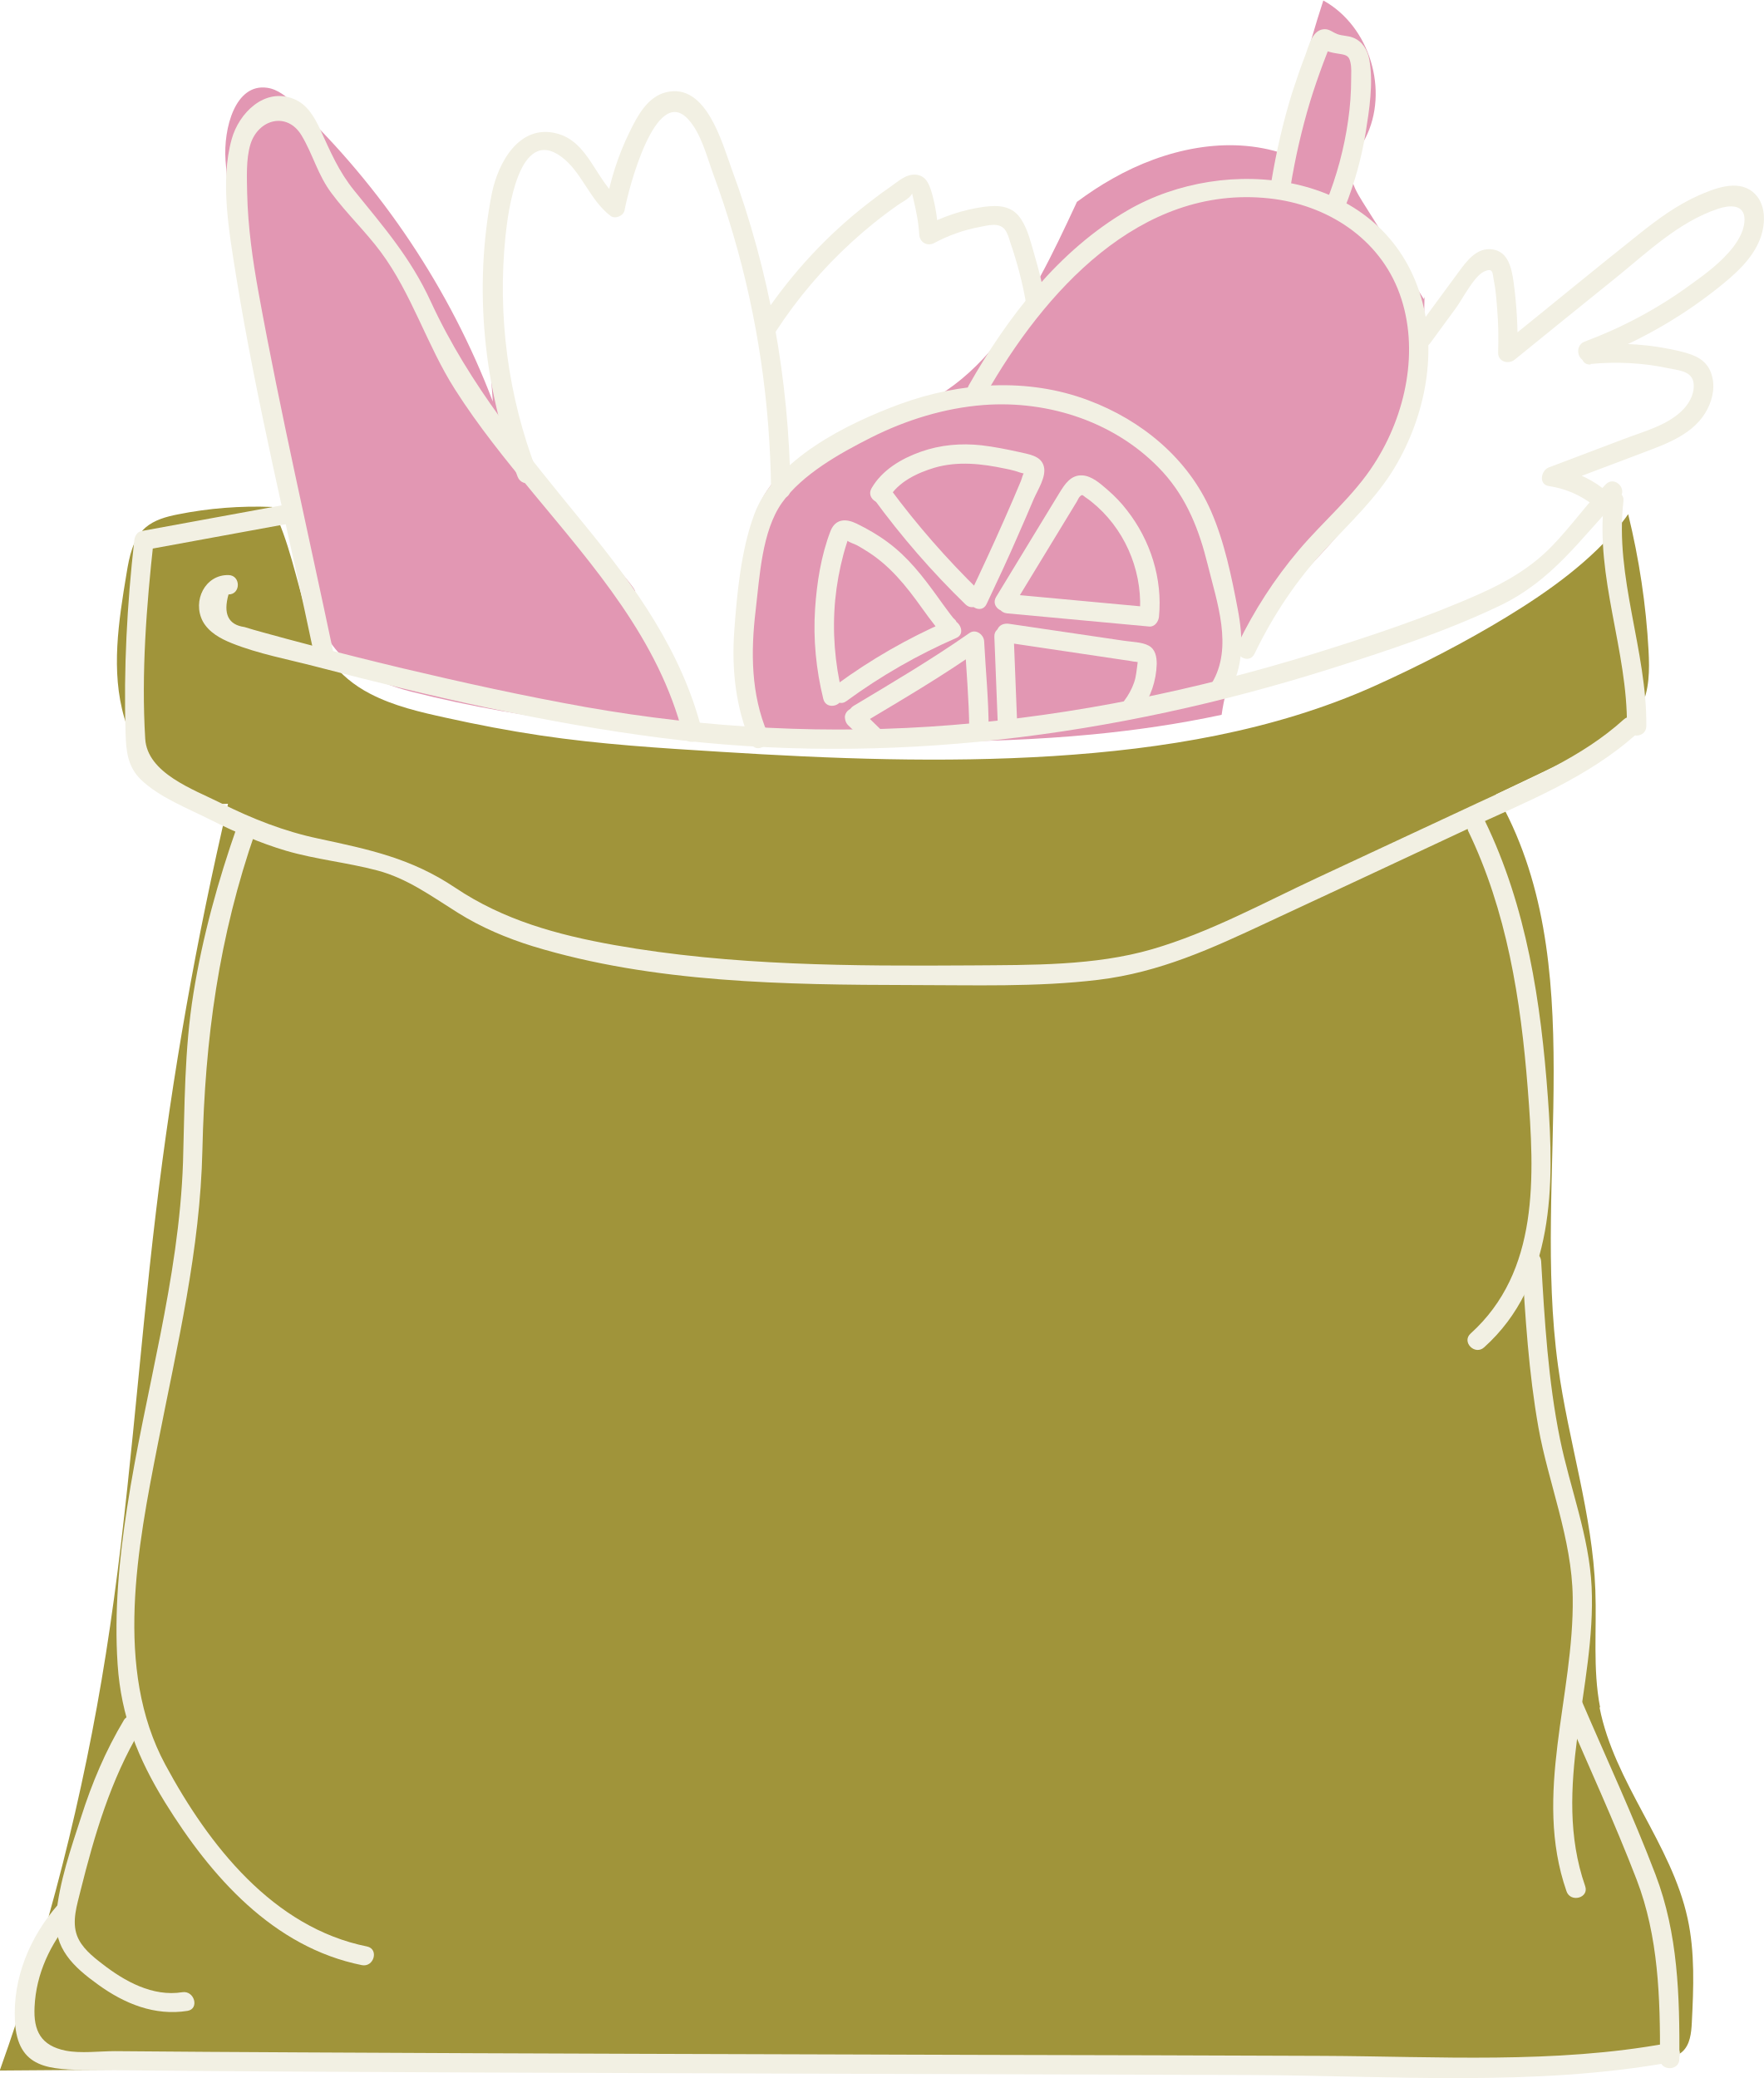
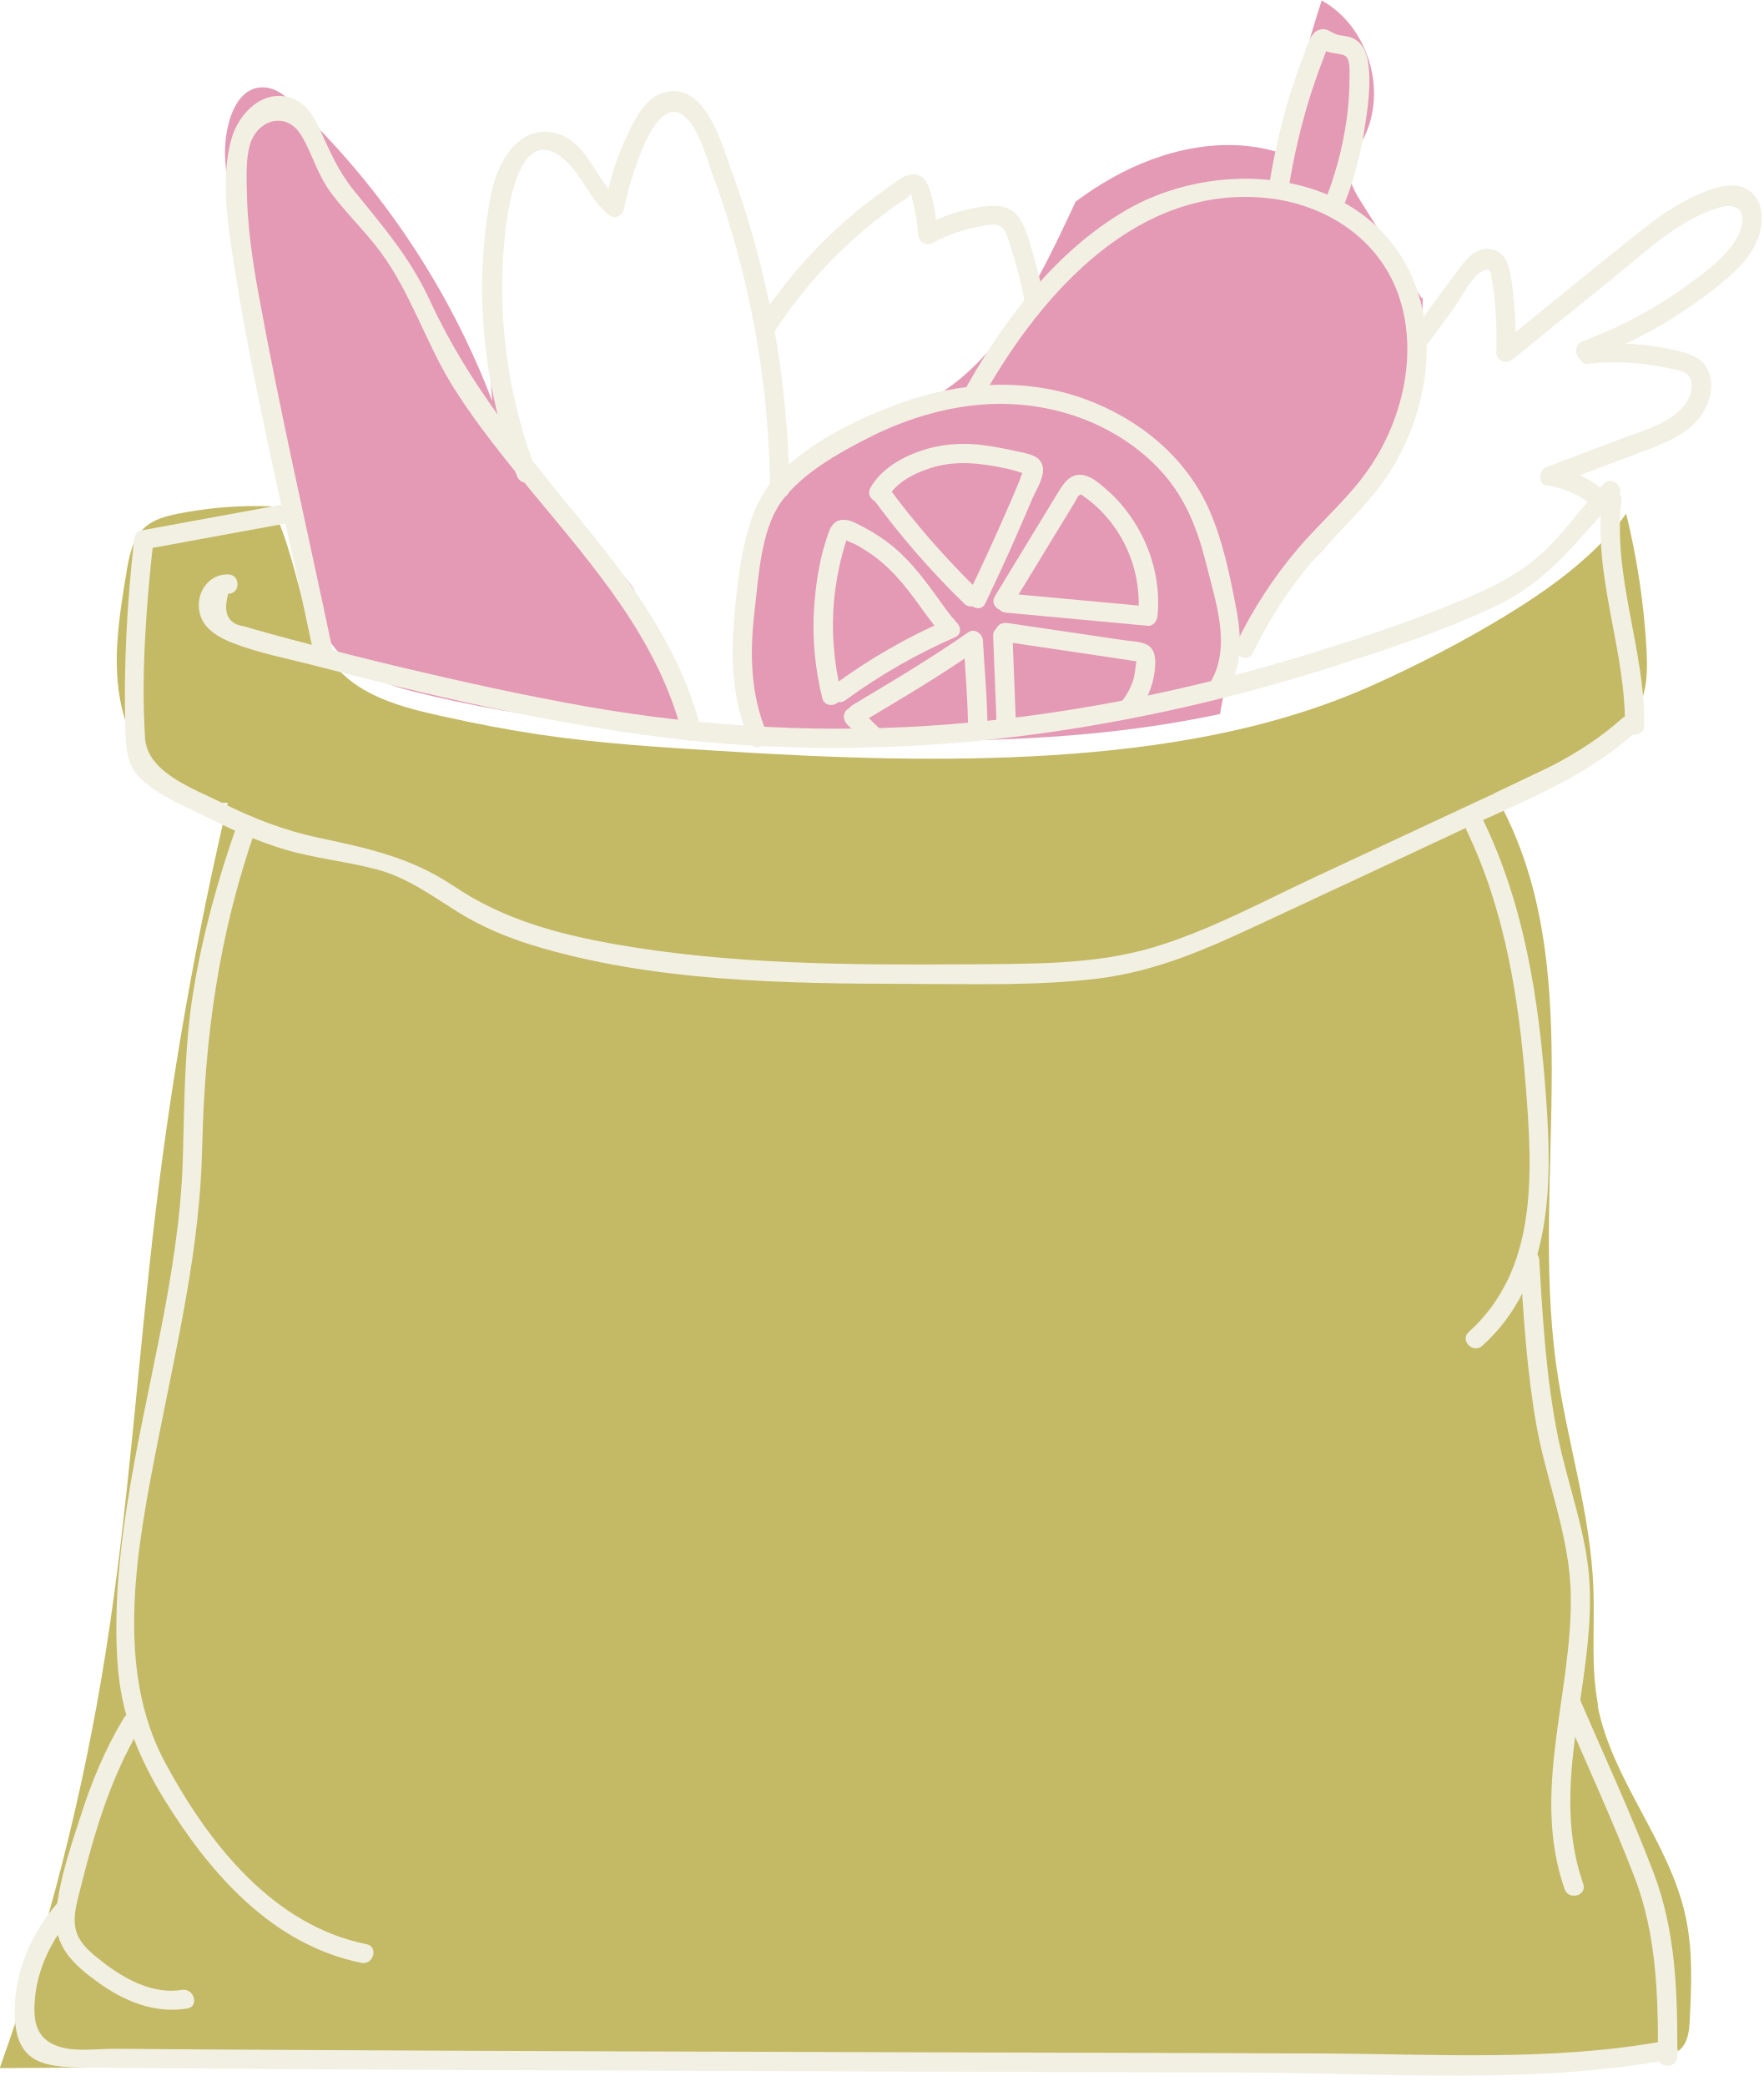
- <svg xmlns="http://www.w3.org/2000/svg" id="Capa_2" data-name="Capa 2" viewBox="0 0 70.93 83.58">
-   <defs>
-     <style>
-       .cls-1 {
-         fill: #f2f0e3;
-       }
- 
-       .cls-1, .cls-2, .cls-3 {
-         stroke-width: 0px;
-       }
- 
-       .cls-2 {
-         fill: #e297b3;
-       }
- 
-       .cls-3 {
-         fill: #a0943a;
-       }
-     </style>
-   </defs>
-   <g id="Dark_Version" data-name="Dark Version">
-     <g>
-       <path class="cls-3" d="M64.35,68.67c-.3-1.55-.13-3.14-.19-4.71-.11-3.05-1.09-6-1.5-9.02-1.06-7.72,1.42-16.25-2.49-22.99,1.13-.54,2.27-1.08,3.4-1.62.94-.45,1.95-.96,2.42-1.88.35-.69.35-1.5.31-2.28-.1-1.85-.38-3.69-.82-5.49-.07.1-.14.2-.22.3-1.26,1.58-2.94,2.78-4.66,3.83-1.71,1.04-3.52,1.97-5.34,2.79-4.04,1.81-8.51,2.53-12.9,2.81-4.45.28-8.91.11-13.36-.17-2.44-.15-4.86-.3-7.27-.66-1.27-.19-2.53-.43-3.79-.71-1.05-.23-2.1-.47-3.06-.97-1.3-.67-2.09-1.78-2.52-3.15-.46-1.47-.72-2.97-1.42-4.36-1.27-.05-2.55.05-3.79.3-.46.09-.94.22-1.3.53-.51.45-.65,1.17-.76,1.84-.32,1.93-.64,3.93-.09,5.81.55,1.87,2.23,3.57,4.17,3.46-1.27,5.42-2.24,10.9-2.9,16.43-.71,5.91-1.08,11.87-2.01,17.75-.9,5.7-2.33,11.33-4.27,16.77,22.2-.16,44.39-.33,66.59-.49.38,0,.8-.02,1.08-.27.31-.28.36-.75.38-1.17.07-1.4.13-2.82-.17-4.19-.65-3-2.95-5.46-3.54-8.48Z" />
-       <path class="cls-2" d="M27.15,28.23c-.58-1.17-.95-2.42-1.35-3.66-.07-.22-.14-.43-.21-.64-.02-.05-.04-.1-.05-.15,0,0,0-.01,0-.01,0,0,0,0,0-.01-.05-.09-.07-.12-.13-.2-.57-.78-1.38-1.38-2.08-2.02-.68-.62-1.41-1.31-1.74-2.19-.08-.22-.16-.53-.18-.84-.17-.15-.34-.32-.49-.5-.78-.93-1.09-2.1-1.19-3.29.02.48.05.95.09,1.43-1.72-4.51-4.46-8.62-7.96-11.94-.32-.31-.68-.62-1.12-.68-1.28-.18-1.76,1.63-1.67,2.92.34,4.67,1.34,9.29,2.95,13.68l.08.34c-.23-.03-.47-.05-.7-.06.12.27.24.54.35.81.5,1.31.65,2.74,1.21,4.02.64,1.47,2.09,2.2,3.58,2.58,2.41.61,4.86,1.03,7.33,1.31,1.34.15,2.7.24,4.05.32-.34-.38-.6-.88-.77-1.21Z" />
-       <path class="cls-2" d="M50.57,25.16c.75-1.05,1.7-1.95,2.57-2.89,1.01-1.09,1.96-2.27,2.68-3.59.64-1.17,1.06-2.44,1.26-3.76.15-.99.2-2,.21-3,0,.04-.02.07-.03.11-.82-1.3-1.64-2.61-2.46-3.91-.21-.34-.43-.7-.45-1.1-.02-.53.32-.99.56-1.46.97-1.9.18-4.51-1.69-5.54-.66,2.02-1.18,4.08-1.57,6.17-2.27-.77-4.82-.19-6.9.99-.5.28-.98.6-1.44.94-.02.04-.03.07-.05.11-.91,1.95-1.84,3.93-3.21,5.61-.65.8-1.41,1.52-2.29,2.06-.81.5-1.71.83-2.6,1.16-1.82.68-3.84,1.4-4.66,3.32-.5,1.17-.62,2.45-.73,3.71-.06.75.11,1.54.2,2.28.09.78.21,1.59.14,2.38-.03.31-.17.59-.38.82.31.02.63.03.94.05,4.41.24,8.85.34,13.26-.08,1.75-.17,3.48-.42,5.2-.79.18-1.29.66-2.49,1.43-3.56Z" />
-       <g>
-         <path class="cls-1" d="M9.54,33.23c-.77,2.19-1.39,4.43-1.76,6.72s-.35,4.52-.42,6.8c-.16,4.72-1.54,9.26-2.25,13.9-.32,2.07-.52,4.19-.38,6.29s.82,3.79,1.91,5.56c1.84,2.97,4.34,5.82,7.91,6.54.49.1.7-.65.21-.75-3.78-.76-6.37-4.08-8.11-7.31-2.08-3.85-1.11-8.78-.31-12.86s1.71-7.84,1.8-11.87c.1-4.46.66-8.59,2.14-12.82.17-.47-.59-.68-.75-.21h0Z" />
-         <path class="cls-1" d="M4.98,69.19c-.73,1.22-1.28,2.52-1.71,3.87-.41,1.26-.89,2.65-1.01,3.98s.71,2.08,1.68,2.78c1.06.77,2.28,1.27,3.6,1.06.49-.08.28-.83-.21-.75-1.19.19-2.32-.44-3.23-1.15-.39-.3-.82-.65-1-1.12-.22-.59,0-1.24.14-1.82.56-2.24,1.21-4.45,2.4-6.45.26-.43-.41-.82-.67-.39h0Z" />
-         <path class="cls-1" d="M2.33,76.61c-1.13,1.3-1.82,2.94-1.73,4.68.1,1.94,1.4,1.95,3.03,1.97,5.23.05,10.46.08,15.7.1,10.3.04,20.59.07,30.89.1,5.63.02,11.49.49,17.06-.53.49-.09.28-.84-.21-.75-4.54.84-9.27.53-13.86.51s-9.13-.03-13.7-.04c-9.14-.03-18.27-.05-27.41-.1-2.49-.01-4.98-.03-7.47-.05-.63,0-1.38.1-1.99-.02-.99-.2-1.3-.79-1.25-1.76.06-1.33.64-2.56,1.5-3.55.33-.38-.22-.93-.55-.55h0Z" />
-         <path class="cls-1" d="M59.03,33.39c1.57,3.24,2.13,6.81,2.41,10.38s.47,7.37-2.3,9.87c-.37.34.18.89.55.55,2.84-2.56,2.82-6.54,2.56-10.06-.28-3.83-.85-7.65-2.54-11.13-.22-.45-.89-.06-.67.39h0Z" />
-         <path class="cls-1" d="M61.21,50.74c.13,2.23.27,4.47.66,6.67s1.35,4.49,1.38,6.83c.06,3.97-1.61,7.92-.25,11.83.16.47.92.27.75-.21-1.38-3.96.45-8.01.26-12.04-.1-2.04-.86-3.94-1.27-5.93-.48-2.36-.62-4.77-.76-7.16-.03-.5-.81-.5-.78,0h0Z" />
-         <path class="cls-1" d="M62.93,68.8c.97,2.26,2.01,4.51,2.89,6.8s.95,4.75.94,7.21c0,.5.78.5.78,0,.01-2.53-.05-5.02-.96-7.41s-1.97-4.66-2.97-6.99c-.2-.46-.87-.06-.67.39h0Z" />
-         <path class="cls-1" d="M11.69,20.26c-2,.37-4,.73-6,1.1-.18.03-.27.21-.29.38-.29,2.57-.43,5.16-.35,7.74.02.72.08,1.35.61,1.87.74.72,1.91,1.17,2.82,1.63.98.49,1.98.93,3.03,1.24,1.2.35,2.45.47,3.66.79s2.17,1.03,3.24,1.7c.94.59,1.96,1.02,3.02,1.35,4.85,1.48,10.17,1.55,15.2,1.56,2.5,0,5.06.09,7.54-.21s4.58-1.27,6.76-2.29c2.67-1.24,5.34-2.49,8.01-3.74,2.39-1.11,4.93-2.09,6.91-3.89.37-.34-.18-.89-.55-.55-1.69,1.53-3.82,2.4-5.86,3.35-2.15,1-4.3,2.01-6.45,3.01s-4.35,2.21-6.66,2.88-4.84.63-7.27.65c-4.79.03-9.63.02-14.36-.82-2.29-.41-4.45-1-6.4-2.31-1.76-1.18-3.44-1.53-5.49-1.97-1.38-.29-2.67-.8-3.93-1.43-1.1-.55-2.96-1.2-3.04-2.59-.16-2.64.05-5.35.34-7.98l-.29.38c2-.37,4-.73,6-1.1.49-.09.28-.84-.21-.75h0Z" />
-         <path class="cls-1" d="M64.51,20.16c-.36,3.07.95,6,.92,9.05,0,.5.77.5.78,0,.03-3.05-1.28-5.99-.92-9.05.06-.5-.72-.49-.78,0h0Z" />
-         <path class="cls-1" d="M9.19,23.13c-.94-.02-1.46,1.03-1.04,1.85.24.45.72.71,1.17.89,1.07.43,2.27.65,3.38.94,4.57,1.19,9.21,2.27,13.9,2.87,9.03,1.16,18.25-.05,26.9-2.78,2.28-.72,4.61-1.49,6.78-2.52s3.27-2.71,4.85-4.35c.35-.36-.2-.91-.55-.55-.76.79-1.39,1.68-2.15,2.47-.83.86-1.83,1.45-2.91,1.93-2.15.96-4.42,1.71-6.67,2.41-4.73,1.46-9.61,2.47-14.54,2.87s-9.88.14-14.75-.72c-2.47-.44-4.92-.98-7.37-1.56-1.25-.3-2.5-.61-3.74-.94-.62-.16-1.24-.33-1.86-.5-.25-.07-.51-.14-.76-.22-.65-.09-.86-.53-.64-1.31.5,0,.5-.77,0-.78h0Z" />
-         <path class="cls-1" d="M13.4,26.21c-1.01-4.8-2.12-9.6-3-14.43-.24-1.32-.43-2.66-.46-4.01-.01-.63-.05-1.36.13-1.96.31-1.01,1.47-1.34,2.06-.36.46.77.65,1.59,1.21,2.33.61.82,1.36,1.53,1.97,2.35,1.25,1.68,1.86,3.76,2.98,5.52.94,1.48,2.04,2.84,3.15,4.18,2.45,2.96,5.06,5.91,6.03,9.73.12.49.87.28.75-.21-.8-3.14-2.67-5.75-4.7-8.23-2.35-2.88-4.63-5.6-6.2-9-.8-1.74-1.88-2.98-3.07-4.45-.64-.79-.96-1.57-1.38-2.48-.24-.51-.53-1.01-1.08-1.22-1.16-.45-2.18.58-2.47,1.62-.48,1.7-.1,3.77.17,5.48.83,5.14,2.09,10.24,3.16,15.34.1.49.85.28.75-.21h0Z" />
-         <path class="cls-1" d="M21.59,18.96c-1.16-3.01-1.59-6.26-1.26-9.47.1-.95.53-4.44,2.24-3.19.83.61,1.14,1.74,1.98,2.38.19.15.53,0,.57-.23.15-.83,1.24-5.05,2.54-3.67.53.56.76,1.5,1.02,2.21.3.81.57,1.63.81,2.45.98,3.33,1.48,6.77,1.52,10.24,0,.5.78.5.78,0-.06-4.4-.84-8.77-2.37-12.9-.39-1.07-1.03-3.46-2.63-3.07-.75.18-1.16.96-1.47,1.6-.46.93-.77,1.92-.96,2.94l.57-.23c-.97-.74-1.24-2.31-2.53-2.65-1.52-.4-2.37,1.18-2.62,2.41-.74,3.78-.34,7.82,1.04,11.4.18.46.93.26.75-.21h0Z" />
-         <path class="cls-1" d="M31.21,13.32c.86-1.32,1.88-2.52,3.04-3.58.59-.54,1.21-1.04,1.87-1.5.14-.1.31-.18.44-.3.18-.16.09-.25.16.01.12.5.22.98.25,1.49.02.3.31.48.59.34.58-.31,1.19-.53,1.84-.65.32-.06.77-.2,1.01.1.11.14.17.35.22.52.27.78.49,1.61.63,2.42.08.49.83.28.75-.21-.09-.57-.24-1.13-.4-1.68-.14-.48-.26-1.02-.53-1.44-.35-.57-.91-.6-1.52-.52-.85.12-1.64.39-2.4.79l.59.34c-.04-.54-.11-1.08-.25-1.6-.1-.35-.21-.76-.63-.82s-.76.28-1.07.49c-.42.29-.82.6-1.22.92-1.58,1.28-2.93,2.8-4.04,4.5-.28.42.4.81.67.39h0Z" />
-         <path class="cls-1" d="M39.63,15.89c2.34-4.12,6.2-8.48,11.42-7.91,2.31.25,4.43,1.6,5.24,3.84s.25,4.86-1.02,6.83c-.83,1.3-2.04,2.3-3.03,3.47s-1.8,2.43-2.46,3.79c-.22.45.45.84.67.39.75-1.55,1.69-2.97,2.87-4.23.97-1.05,2.02-2.02,2.76-3.25,1.25-2.08,1.78-4.75,1-7.09-1.62-4.87-7.77-5.57-11.73-3.27-2.77,1.61-4.83,4.29-6.39,7.04-.25.44.42.83.67.39h0Z" />
-         <path class="cls-1" d="M51.9,7.51c.19-1.16.45-2.3.79-3.43.16-.52.34-1.04.53-1.55.06-.16.12-.31.18-.47l.05-.12c.1-.16.03-.16-.22,0,.03.15.55.21.66.23.25.04.37.08.42.34.05.21.03.44.03.65,0,.56-.04,1.12-.12,1.67-.16,1.14-.46,2.25-.89,3.32-.19.46.57.67.75.21.39-.97.67-1.98.84-3.01.15-.94.32-2.01.15-2.95-.07-.38-.27-.73-.64-.88-.21-.09-.44-.07-.65-.15s-.34-.23-.58-.19c-.44.07-.57.68-.7,1.03-.2.51-.37,1.02-.54,1.54-.36,1.16-.63,2.35-.83,3.55-.08.49.67.7.75.21h0Z" />
-         <path class="cls-1" d="M57.52,13.8l1.04-1.42c.26-.36.72-1.26,1.11-1.45s.35.06.4.31c.08.38.11.78.14,1.16.05.59.06,1.19.04,1.79,0,.37.42.47.66.28,1.36-1.1,2.72-2.21,4.09-3.31,1.25-1.01,2.52-2.24,4.09-2.76.44-.15,1.06-.21,1.07.42,0,.41-.21.79-.45,1.11-.47.61-1.13,1.1-1.75,1.54-1.3.95-2.73,1.71-4.23,2.27-.46.17-.26.93.21.75,1.86-.7,3.58-1.66,5.14-2.9.69-.55,1.41-1.17,1.72-2.02.22-.61.23-1.42-.32-1.86-.63-.5-1.55-.12-2.19.16-.87.39-1.64.96-2.38,1.55-1.86,1.48-3.69,2.99-5.54,4.48l.66.28c.02-.96-.03-1.91-.16-2.85-.08-.54-.21-1.21-.85-1.3s-1.05.49-1.38.94c-.6.81-1.19,1.62-1.79,2.44-.3.4.38.79.67.39h0Z" />
-         <path class="cls-1" d="M63.96,14.64c1.05-.1,2.1-.05,3.13.17.37.08.91.1,1.01.54.08.4-.12.81-.38,1.09-.61.66-1.61.91-2.42,1.22-1,.38-2.01.76-3.01,1.14-.32.12-.42.69,0,.75.66.1,1.25.35,1.78.76.4.3.79-.37.39-.67-.57-.44-1.25-.72-1.96-.83v.75c1.19-.45,2.38-.9,3.57-1.35.98-.37,2.09-.76,2.6-1.76.23-.45.32-.98.14-1.46-.2-.53-.65-.71-1.16-.84-1.2-.3-2.45-.39-3.67-.27-.49.05-.5.83,0,.78h0Z" />
-         <path class="cls-1" d="M30.87,29.5c-.67-1.57-.68-3.28-.48-4.95.16-1.35.25-3.19,1.06-4.33s2.33-1.99,3.58-2.62c1.41-.71,2.96-1.19,4.53-1.31,2.65-.2,5.39.71,7.21,2.7.97,1.07,1.46,2.34,1.8,3.72.37,1.51,1.03,3.32.17,4.76-.26.43.42.82.67.39.62-1.05.59-2.19.37-3.35-.25-1.32-.54-2.73-1.08-3.96-.92-2.11-2.79-3.65-4.93-4.45-2.44-.92-5.15-.73-7.57.15-2.09.77-5.05,2.21-5.87,4.45-.53,1.44-.69,3.16-.8,4.68s.05,3.07.67,4.51c.2.46.87.06.67-.39h0Z" />
-         <path class="cls-1" d="M33.87,27.9c-.3-1.24-.4-2.51-.28-3.78.06-.61.17-1.22.33-1.82.04-.16.09-.31.14-.47.02-.08.05-.16.08-.23-.21.04-.24.09-.08.13.09.09.29.14.4.2s.23.13.34.2c.97.59,1.63,1.42,2.28,2.33.17.24.35.48.53.71s.35.52.66.55l-.2-.73c-1.56.68-3.04,1.53-4.42,2.54-.4.29-.01.97.39.67,1.38-1.01,2.86-1.86,4.42-2.54.39-.17.14-.7-.2-.73.09,0,.26.18.19.05-.02-.04-.07-.08-.11-.12-.08-.1-.16-.2-.23-.3-.13-.18-.27-.36-.4-.55-.6-.83-1.19-1.6-2.02-2.21-.39-.29-.81-.53-1.24-.74s-.85-.2-1.05.3c-.38.99-.55,2.08-.62,3.13-.08,1.22.04,2.44.33,3.62.12.49.87.28.75-.21h0Z" />
-         <path class="cls-1" d="M35.13,20.05c1.11,1.52,2.35,2.95,3.7,4.26.36.35.91-.2.55-.55-1.3-1.27-2.5-2.64-3.58-4.1-.12-.17-.34-.25-.53-.14-.17.1-.26.36-.14.53h0Z" />
-         <path class="cls-1" d="M35.74,20.04c.38-.66,1.15-1.02,1.85-1.23.94-.27,1.9-.16,2.84.04.12.02.23.05.35.08.11.02.36.14.46.11l.08.02c-.05-.19-.1-.21-.12-.06-.07.07-.1.24-.14.34-.22.53-.45,1.06-.68,1.58-.44,1-.9,1.99-1.37,2.98-.21.45.46.85.67.39.44-.93.88-1.87,1.29-2.82.2-.46.41-.93.6-1.39.16-.37.52-.91.41-1.32-.11-.44-.63-.49-1-.58-.5-.11-1-.21-1.51-.27-.82-.09-1.65-.02-2.44.26s-1.56.74-1.98,1.47c-.25.43.42.83.67.39h0Z" />
-         <path class="cls-1" d="M40.73,24.41c.58-.95,1.16-1.91,1.74-2.86.28-.46.56-.92.84-1.38.03-.06.08-.17.14-.22.09-.07.09-.03.2.05.17.11.32.24.47.37,1.24,1.12,1.87,2.79,1.71,4.44l.39-.39c-1.91-.18-3.81-.35-5.72-.53-.5-.05-.5.73,0,.78,1.91.18,3.81.35,5.72.53.22.02.37-.2.39-.39.15-1.53-.34-3.08-1.29-4.29-.23-.3-.49-.57-.78-.82s-.63-.56-1.02-.58c-.46-.02-.7.36-.91.7l-.78,1.28c-.59.97-1.18,1.94-1.77,2.91-.26.43.41.82.67.39h0Z" />
-         <path class="cls-1" d="M40.39,25.83c1.28.19,2.55.38,3.83.57l.94.14c.15.02.3.04.44.07.06,0,.12.01.18.03-.06-.02,0-.1-.03.03-.04.27-.05.52-.14.78s-.23.52-.4.74c-.3.4.38.79.67.39.4-.54.62-1.2.64-1.87,0-.29-.05-.59-.32-.74s-.7-.15-1.01-.2c-1.54-.23-3.07-.45-4.61-.68-.21-.03-.42.05-.48.27-.05.18.06.45.27.48h0Z" />
-         <path class="cls-1" d="M39.99,25.61c.05,1.19.09,2.37.14,3.56.02.5.8.5.78,0-.05-1.19-.09-2.37-.14-3.56-.02-.5-.8-.5-.78,0h0Z" />
-         <path class="cls-1" d="M34.09,29.15c.27.27.54.52.81.79.07.07.18.11.28.11s.21-.04.28-.11.12-.17.11-.28-.04-.2-.11-.28c-.27-.27-.54-.52-.81-.79-.07-.07-.18-.11-.28-.11s-.21.04-.28.11-.12.17-.11.28.04.2.11.28h0Z" />
-         <path class="cls-1" d="M34.73,29.07c1.57-.94,3.16-1.87,4.66-2.93l-.59-.34c.06,1.17.17,2.33.18,3.51,0,.5.78.5.78,0,0-1.17-.12-2.34-.18-3.51-.01-.27-.33-.52-.59-.34-1.5,1.05-3.09,1.99-4.66,2.93-.43.26-.04.93.39.67h0Z" />
-       </g>
-     </g>
-   </g>
+ <svg xmlns="http://www.w3.org/2000/svg" width="71" height="84" viewBox="0 0 71 84" fill="none">
+   <path d="M64.35 68.67C64.05 67.12 64.22 65.53 64.16 63.96C64.05 60.91 63.07 57.96 62.66 54.94C61.6 47.22 64.08 38.69 60.17 31.95C61.3 31.41 62.44 30.87 63.57 30.33C64.51 29.88 65.52 29.37 65.99 28.45C66.34 27.76 66.34 26.95 66.3 26.17C66.2 24.32 65.92 22.48 65.48 20.68C65.41 20.78 65.34 20.88 65.26 20.98C64 22.56 62.32 23.76 60.6 24.81C58.89 25.85 57.08 26.78 55.26 27.6C51.22 29.41 46.75 30.13 42.36 30.41C37.91 30.69 33.45 30.52 29 30.24C26.56 30.09 24.14 29.94 21.73 29.58C20.46 29.39 19.2 29.15 17.94 28.87C16.89 28.64 15.84 28.4 14.88 27.9C13.58 27.23 12.79 26.12 12.36 24.75C11.9 23.28 11.64 21.78 10.94 20.39C9.67 20.34 8.39 20.44 7.15 20.69C6.69 20.78 6.21 20.91 5.85 21.22C5.34 21.67 5.2 22.39 5.09 23.06C4.77 24.99 4.45 26.99 5 28.87C5.55 30.74 7.23 32.44 9.17 32.33C7.9 37.75 6.93 43.23 6.27 48.76C5.56 54.67 5.19 60.63 4.26 66.51C3.36 72.21 1.93 77.84 -0.01 83.28C22.19 83.12 44.38 82.95 66.58 82.79C66.96 82.79 67.38 82.77 67.66 82.52C67.97 82.24 68.02 81.77 68.04 81.35C68.11 79.95 68.17 78.53 67.87 77.16C67.22 74.16 64.92 71.7 64.33 68.68L64.35 68.67Z" fill="#C4B964" />
+   <path d="M27.15 28.23C26.57 27.06 26.2 25.81 25.8 24.57C25.73 24.35 25.66 24.14 25.59 23.93C25.57 23.88 25.55 23.83 25.54 23.78V23.77C25.54 23.77 25.54 23.77 25.54 23.76C25.49 23.67 25.47 23.64 25.41 23.56C24.84 22.78 24.03 22.18 23.33 21.54C22.65 20.92 21.92 20.23 21.59 19.35C21.51 19.13 21.43 18.82 21.41 18.51C21.24 18.36 21.07 18.19 20.92 18.01C20.14 17.08 19.83 15.91 19.73 14.72C19.75 15.2 19.78 15.67 19.82 16.15C18.1 11.64 15.36 7.53 11.86 4.21C11.54 3.9 11.18 3.59 10.74 3.53C9.46 3.35 8.98 5.16 9.07 6.45C9.41 11.12 10.41 15.74 12.02 20.13L12.1 20.47C11.87 20.44 11.63 20.42 11.4 20.41C11.52 20.68 11.64 20.95 11.75 21.22C12.25 22.53 12.4 23.96 12.96 25.24C13.6 26.71 15.05 27.44 16.54 27.82C18.95 28.43 21.4 28.85 23.87 29.13C25.21 29.28 26.57 29.37 27.92 29.45C27.58 29.07 27.32 28.57 27.15 28.24V28.23Z" fill="#E499B5" />
+   <path d="M50.57 25.16C51.32 24.11 52.27 23.21 53.14 22.27C54.15 21.18 55.1 20 55.82 18.68C56.46 17.51 56.88 16.24 57.08 14.92C57.23 13.93 57.28 12.92 57.29 11.92C57.29 11.96 57.27 11.99 57.26 12.03C56.44 10.73 55.62 9.42 54.8 8.12C54.59 7.78 54.37 7.42 54.35 7.02C54.33 6.49 54.67 6.03 54.91 5.56C55.88 3.66 55.09 1.05 53.22 0.02C52.56 2.04 52.04 4.1 51.65 6.19C49.38 5.42 46.83 6 44.75 7.18C44.25 7.46 43.77 7.78 43.31 8.12C43.29 8.16 43.28 8.19 43.26 8.23C42.35 10.18 41.42 12.16 40.05 13.84C39.4 14.64 38.64 15.36 37.76 15.9C36.95 16.4 36.05 16.73 35.16 17.06C33.34 17.74 31.32 18.46 30.5 20.38C30 21.55 29.88 22.83 29.77 24.09C29.71 24.84 29.88 25.63 29.97 26.37C30.06 27.15 30.18 27.96 30.11 28.75C30.08 29.06 29.94 29.34 29.73 29.57C30.04 29.59 30.36 29.6 30.67 29.62C35.08 29.86 39.52 29.96 43.93 29.54C45.68 29.37 47.41 29.12 49.13 28.75C49.31 27.46 49.79 26.26 50.56 25.19L50.57 25.16Z" fill="#E499B5" />
+   <path d="M9.54 33.23C8.77 35.42 8.15 37.66 7.78 39.95C7.41 42.24 7.43 44.47 7.36 46.75C7.2 51.47 5.82 56.01 5.11 60.65C4.79 62.72 4.59 64.84 4.73 66.94C4.87 69.04 5.55 70.73 6.64 72.5C8.48 75.47 10.98 78.32 14.55 79.04C15.04 79.14 15.25 78.39 14.76 78.29C10.98 77.53 8.39 74.21 6.65 70.98C4.57 67.13 5.54 62.2 6.34 58.12C7.14 54.04 8.05 50.28 8.14 46.25C8.24 41.79 8.8 37.66 10.28 33.43C10.45 32.96 9.69 32.75 9.53 33.22L9.54 33.23Z" fill="#F2F0E3" />
+   <path d="M4.98 69.19C4.25 70.41 3.7 71.71 3.27 73.06C2.86 74.32 2.38 75.71 2.26 77.04C2.14 78.37 2.97 79.12 3.94 79.82C5 80.59 6.22 81.09 7.54 80.88C8.03 80.8 7.82 80.05 7.33 80.13C6.14 80.32 5.01 79.69 4.1 78.98C3.71 78.68 3.28 78.33 3.1 77.86C2.88 77.27 3.1 76.62 3.24 76.04C3.8 73.8 4.45 71.59 5.64 69.59C5.9 69.16 5.23 68.77 4.97 69.2L4.98 69.19Z" fill="#F2F0E3" />
+   <path d="M2.33 76.61C1.2 77.91 0.51 79.55 0.6 81.29C0.7 83.23 2 83.24 3.63 83.26C8.86 83.31 14.09 83.34 19.33 83.36C29.63 83.4 39.92 83.43 50.22 83.46C55.85 83.48 61.71 83.95 67.28 82.93C67.77 82.84 67.56 82.09 67.07 82.18C62.53 83.02 57.8 82.71 53.21 82.69C48.62 82.67 44.08 82.66 39.51 82.65C30.37 82.62 21.24 82.6 12.1 82.55C9.61 82.54 7.12 82.52 4.63 82.5C4 82.5 3.25 82.6 2.64 82.48C1.65 82.28 1.34 81.69 1.39 80.72C1.45 79.39 2.03 78.16 2.89 77.17C3.22 76.79 2.67 76.24 2.34 76.62L2.33 76.61Z" fill="#F2F0E3" />
+   <path d="M59.03 33.39C60.6 36.63 61.16 40.2 61.44 43.77C61.72 47.34 61.91 51.14 59.14 53.64C58.77 53.98 59.32 54.53 59.69 54.19C62.53 51.63 62.51 47.65 62.25 44.13C61.97 40.3 61.4 36.48 59.71 33C59.49 32.55 58.82 32.94 59.04 33.39H59.03Z" fill="#F2F0E3" />
+   <path d="M61.21 50.74C61.34 52.97 61.48 55.21 61.87 57.41C62.26 59.61 63.22 61.9 63.25 64.24C63.31 68.21 61.64 72.16 63 76.07C63.16 76.54 63.92 76.34 63.75 75.86C62.37 71.9 64.2 67.85 64.01 63.82C63.91 61.78 63.15 59.88 62.74 57.89C62.26 55.53 62.12 53.12 61.98 50.73C61.95 50.23 61.17 50.23 61.2 50.73L61.21 50.74Z" fill="#F2F0E3" />
+   <path d="M62.93 68.8C63.9 71.06 64.94 73.31 65.82 75.6C66.7 77.89 66.77 80.35 66.76 82.81C66.76 83.31 67.54 83.31 67.54 82.81C67.55 80.28 67.49 77.79 66.58 75.4C65.67 73.01 64.61 70.74 63.61 68.41C63.41 67.95 62.74 68.35 62.94 68.8H62.93Z" fill="#F2F0E3" />
+   <path d="M11.69 20.26C9.69 20.63 7.69 20.99 5.69 21.36C5.51 21.39 5.42 21.57 5.4 21.74C5.11 24.31 4.97 26.9 5.05 29.48C5.07 30.2 5.13 30.83 5.66 31.35C6.4 32.07 7.57 32.52 8.48 32.98C9.46 33.47 10.46 33.91 11.51 34.22C12.71 34.57 13.96 34.69 15.17 35.01C16.38 35.33 17.34 36.04 18.41 36.71C19.35 37.3 20.37 37.73 21.43 38.06C26.28 39.54 31.6 39.61 36.63 39.62C39.13 39.62 41.69 39.71 44.17 39.41C46.65 39.11 48.75 38.14 50.93 37.12C53.6 35.88 56.27 34.63 58.94 33.38C61.33 32.27 63.87 31.29 65.85 29.49C66.22 29.15 65.67 28.6 65.3 28.94C63.61 30.47 61.48 31.34 59.44 32.29C57.29 33.29 55.14 34.3 52.99 35.3C50.84 36.3 48.64 37.51 46.33 38.18C44.02 38.85 41.49 38.81 39.06 38.83C34.27 38.86 29.43 38.85 24.7 38.01C22.41 37.6 20.25 37.01 18.3 35.7C16.54 34.52 14.86 34.17 12.81 33.73C11.43 33.44 10.14 32.93 8.88 32.3C7.78 31.75 5.92 31.1 5.84 29.71C5.68 27.07 5.89 24.36 6.18 21.73L5.89 22.11C7.89 21.74 9.89 21.38 11.89 21.01C12.38 20.92 12.17 20.17 11.68 20.26H11.69Z" fill="#F2F0E3" />
+   <path d="M64.51 20.16C64.15 23.23 65.46 26.16 65.43 29.21C65.43 29.71 66.2 29.71 66.21 29.21C66.24 26.16 64.93 23.22 65.29 20.16C65.35 19.66 64.57 19.67 64.51 20.16Z" fill="#F2F0E3" />
+   <path d="M9.19 23.13C8.25 23.11 7.73 24.16 8.15 24.98C8.39 25.43 8.87 25.69 9.32 25.87C10.39 26.3 11.59 26.52 12.7 26.81C17.27 28 21.91 29.08 26.6 29.68C35.63 30.84 44.85 29.63 53.5 26.9C55.78 26.18 58.11 25.41 60.28 24.38C62.45 23.35 63.55 21.67 65.13 20.03C65.48 19.67 64.93 19.12 64.58 19.48C63.82 20.27 63.19 21.16 62.43 21.95C61.6 22.81 60.6 23.4 59.52 23.88C57.37 24.84 55.1 25.59 52.85 26.29C48.12 27.75 43.24 28.76 38.31 29.16C33.38 29.56 28.43 29.3 23.56 28.44C21.09 28 18.64 27.46 16.19 26.88C14.94 26.58 13.69 26.27 12.45 25.94C11.83 25.78 11.21 25.61 10.59 25.44C10.34 25.37 10.08 25.3 9.83 25.22C9.18 25.13 8.97 24.69 9.19 23.91C9.69 23.91 9.69 23.14 9.19 23.13Z" fill="#F2F0E3" />
+   <path d="M13.4 26.21C12.39 21.41 11.28 16.61 10.4 11.78C10.16 10.46 9.97 9.12 9.94 7.77C9.93 7.14 9.89 6.41 10.07 5.81C10.38 4.8 11.54 4.47 12.13 5.45C12.59 6.22 12.78 7.04 13.34 7.78C13.95 8.6 14.7 9.31 15.31 10.13C16.56 11.81 17.17 13.89 18.29 15.65C19.23 17.13 20.33 18.49 21.44 19.83C23.89 22.79 26.5 25.74 27.47 29.56C27.59 30.05 28.34 29.84 28.22 29.35C27.42 26.21 25.55 23.6 23.52 21.12C21.17 18.24 18.89 15.52 17.32 12.12C16.52 10.38 15.44 9.14 14.25 7.67C13.61 6.88 13.29 6.1 12.87 5.19C12.63 4.68 12.34 4.18 11.79 3.97C10.63 3.52 9.61 4.55 9.32 5.59C8.84 7.29 9.22 9.36 9.49 11.07C10.32 16.21 11.58 21.31 12.65 26.41C12.75 26.9 13.5 26.69 13.4 26.2V26.21Z" fill="#F2F0E3" />
+   <path d="M21.59 18.96C20.43 15.95 20 12.7 20.33 9.49C20.43 8.54 20.86 5.05 22.57 6.3C23.4 6.91 23.71 8.04 24.55 8.68C24.74 8.83 25.08 8.68 25.12 8.45C25.27 7.62 26.36 3.4 27.66 4.78C28.19 5.34 28.42 6.28 28.68 6.99C28.98 7.8 29.25 8.62 29.49 9.44C30.47 12.77 30.97 16.21 31.01 19.68C31.01 20.18 31.79 20.18 31.79 19.68C31.73 15.28 30.95 10.91 29.42 6.78C29.03 5.71 28.39 3.32 26.79 3.71C26.04 3.89 25.63 4.67 25.32 5.31C24.86 6.24 24.55 7.23 24.36 8.25L24.93 8.02C23.96 7.28 23.69 5.71 22.4 5.37C20.88 4.97 20.03 6.55 19.78 7.78C19.04 11.56 19.44 15.6 20.82 19.18C21 19.64 21.75 19.44 21.57 18.97L21.59 18.96Z" fill="#F2F0E3" />
+   <path d="M31.21 13.32C32.07 12 33.09 10.8 34.25 9.74C34.84 9.2 35.46 8.7 36.12 8.24C36.26 8.14 36.43 8.06 36.56 7.94C36.74 7.78 36.65 7.69 36.72 7.95C36.84 8.45 36.94 8.93 36.97 9.44C36.99 9.74 37.28 9.92 37.56 9.78C38.14 9.47 38.75 9.25 39.4 9.13C39.72 9.07 40.17 8.93 40.41 9.23C40.52 9.37 40.58 9.58 40.63 9.75C40.9 10.53 41.12 11.36 41.26 12.17C41.34 12.66 42.09 12.45 42.01 11.96C41.92 11.39 41.77 10.83 41.61 10.28C41.47 9.8 41.35 9.26 41.08 8.84C40.73 8.27 40.17 8.24 39.56 8.32C38.71 8.44 37.92 8.71 37.16 9.11L37.75 9.45C37.71 8.91 37.64 8.37 37.5 7.85C37.4 7.5 37.29 7.09 36.87 7.03C36.45 6.97 36.11 7.31 35.8 7.52C35.38 7.81 34.98 8.12 34.58 8.44C33 9.72 31.65 11.24 30.54 12.94C30.26 13.36 30.94 13.75 31.21 13.33V13.32Z" fill="#F2F0E3" />
+   <path d="M39.63 15.89C41.97 11.77 45.83 7.41 51.05 7.98C53.36 8.23 55.48 9.58 56.29 11.82C57.1 14.06 56.54 16.68 55.27 18.65C54.44 19.95 53.23 20.95 52.24 22.12C51.25 23.29 50.44 24.55 49.78 25.91C49.56 26.36 50.23 26.75 50.45 26.3C51.2 24.75 52.14 23.33 53.32 22.07C54.29 21.02 55.34 20.05 56.08 18.82C57.33 16.74 57.86 14.07 57.08 11.73C55.46 6.86 49.31 6.16 45.35 8.46C42.58 10.07 40.52 12.75 38.96 15.5C38.71 15.94 39.38 16.33 39.63 15.89Z" fill="#F2F0E3" />
+   <path d="M51.9 7.51C52.09 6.35 52.35 5.21 52.69 4.08C52.85 3.56 53.03 3.04 53.22 2.53C53.28 2.37 53.34 2.22 53.4 2.06L53.45 1.94C53.55 1.78 53.48 1.78 53.23 1.94C53.26 2.09 53.78 2.15 53.89 2.17C54.14 2.21 54.26 2.25 54.31 2.51C54.36 2.72 54.34 2.95 54.34 3.16C54.34 3.72 54.3 4.28 54.22 4.83C54.06 5.97 53.76 7.08 53.33 8.15C53.14 8.61 53.9 8.82 54.08 8.36C54.47 7.39 54.75 6.38 54.92 5.35C55.07 4.41 55.24 3.34 55.07 2.4C55 2.02 54.8 1.67 54.43 1.52C54.22 1.43 53.99 1.45 53.78 1.37C53.57 1.29 53.44 1.14 53.2 1.18C52.76 1.25 52.63 1.86 52.5 2.21C52.3 2.72 52.13 3.23 51.96 3.75C51.6 4.91 51.33 6.1 51.13 7.3C51.05 7.79 51.8 8 51.88 7.51H51.9Z" fill="#F2F0E3" />
+   <path d="M57.52 13.8L58.56 12.38C58.82 12.02 59.28 11.12 59.67 10.93C60.06 10.74 60.02 10.99 60.07 11.24C60.15 11.62 60.18 12.02 60.21 12.4C60.26 12.99 60.27 13.59 60.25 14.19C60.25 14.56 60.67 14.66 60.91 14.47C62.27 13.37 63.63 12.26 65 11.16C66.25 10.15 67.52 8.92 69.09 8.4C69.53 8.25 70.15 8.19 70.16 8.82C70.16 9.23 69.95 9.61 69.71 9.93C69.24 10.54 68.58 11.03 67.96 11.47C66.66 12.42 65.23 13.18 63.73 13.74C63.27 13.91 63.47 14.67 63.94 14.49C65.8 13.79 67.52 12.83 69.08 11.59C69.77 11.04 70.49 10.42 70.8 9.57C71.02 8.96 71.03 8.15 70.48 7.71C69.85 7.21 68.93 7.59 68.29 7.87C67.42 8.26 66.65 8.83 65.91 9.42C64.05 10.9 62.22 12.41 60.37 13.9L61.03 14.18C61.05 13.22 61 12.27 60.87 11.33C60.79 10.79 60.66 10.12 60.02 10.03C59.38 9.94 58.97 10.52 58.64 10.97C58.04 11.78 57.45 12.59 56.85 13.41C56.55 13.81 57.23 14.2 57.52 13.8Z" fill="#F2F0E3" />
+   <path d="M63.96 14.64C65.01 14.54 66.06 14.59 67.09 14.81C67.46 14.89 68 14.91 68.1 15.35C68.18 15.75 67.98 16.16 67.72 16.44C67.11 17.1 66.11 17.35 65.3 17.66C64.3 18.04 63.29 18.42 62.29 18.8C61.97 18.92 61.87 19.49 62.29 19.55C62.95 19.65 63.54 19.9 64.07 20.31C64.47 20.61 64.86 19.94 64.46 19.64C63.89 19.2 63.21 18.92 62.5 18.81V19.56C63.69 19.11 64.88 18.66 66.07 18.21C67.05 17.84 68.16 17.45 68.67 16.45C68.9 16 68.99 15.47 68.81 14.99C68.61 14.46 68.16 14.28 67.65 14.15C66.45 13.85 65.2 13.76 63.98 13.88C63.49 13.93 63.48 14.71 63.98 14.66L63.96 14.64Z" fill="#F2F0E3" />
+   <path d="M30.87 29.5C30.2 27.93 30.19 26.22 30.39 24.55C30.55 23.2 30.64 21.36 31.45 20.22C32.26 19.08 33.78 18.23 35.03 17.6C36.44 16.89 37.99 16.41 39.56 16.29C42.21 16.09 44.95 17 46.77 18.99C47.74 20.06 48.23 21.33 48.57 22.71C48.94 24.22 49.6 26.03 48.74 27.47C48.48 27.9 49.16 28.29 49.41 27.86C50.03 26.81 50 25.67 49.78 24.51C49.53 23.19 49.24 21.78 48.7 20.55C47.78 18.44 45.91 16.9 43.77 16.1C41.33 15.18 38.62 15.37 36.2 16.25C34.11 17.02 31.15 18.46 30.33 20.7C29.8 22.14 29.64 23.86 29.53 25.38C29.42 26.9 29.58 28.45 30.2 29.89C30.4 30.35 31.07 29.95 30.87 29.5Z" fill="#F2F0E3" />
+   <path d="M33.87 27.9C33.57 26.66 33.47 25.39 33.59 24.12C33.65 23.51 33.76 22.9 33.92 22.3C33.96 22.14 34.01 21.99 34.06 21.83C34.08 21.75 34.11 21.67 34.14 21.6C33.93 21.64 33.9 21.69 34.06 21.73C34.15 21.82 34.35 21.87 34.46 21.93C34.57 21.99 34.69 22.06 34.8 22.13C35.77 22.72 36.43 23.55 37.08 24.46C37.25 24.7 37.43 24.94 37.61 25.17C37.79 25.4 37.96 25.69 38.27 25.72L38.07 24.99C36.51 25.67 35.03 26.52 33.65 27.53C33.25 27.82 33.64 28.5 34.04 28.2C35.42 27.19 36.9 26.34 38.46 25.66C38.85 25.49 38.6 24.96 38.26 24.93C38.35 24.93 38.52 25.11 38.45 24.98C38.43 24.94 38.38 24.9 38.34 24.86C38.26 24.76 38.18 24.66 38.11 24.56C37.98 24.38 37.84 24.2 37.71 24.01C37.11 23.18 36.52 22.41 35.69 21.8C35.3 21.51 34.88 21.27 34.45 21.06C34.02 20.85 33.6 20.86 33.4 21.36C33.02 22.35 32.85 23.44 32.78 24.49C32.7 25.71 32.82 26.93 33.11 28.11C33.23 28.6 33.98 28.39 33.86 27.9H33.87Z" fill="#F2F0E3" />
+   <path d="M35.13 20.05C36.24 21.57 37.48 23 38.83 24.31C39.19 24.66 39.74 24.11 39.38 23.76C38.08 22.49 36.88 21.12 35.8 19.66C35.68 19.49 35.46 19.41 35.27 19.52C35.1 19.62 35.01 19.88 35.13 20.05Z" fill="#F2F0E3" />
+   <path d="M35.74 20.04C36.12 19.38 36.89 19.02 37.59 18.81C38.53 18.54 39.49 18.65 40.43 18.85C40.55 18.87 40.66 18.9 40.78 18.93C40.89 18.95 41.14 19.07 41.24 19.04L41.32 19.06C41.27 18.87 41.22 18.85 41.2 19C41.13 19.07 41.1 19.24 41.06 19.34C40.84 19.87 40.61 20.4 40.38 20.92C39.94 21.92 39.48 22.91 39.01 23.9C38.8 24.35 39.47 24.75 39.68 24.29C40.12 23.36 40.56 22.42 40.97 21.47C41.17 21.01 41.38 20.54 41.57 20.08C41.73 19.71 42.09 19.17 41.98 18.76C41.87 18.32 41.35 18.27 40.98 18.18C40.48 18.07 39.98 17.97 39.47 17.91C38.65 17.82 37.82 17.89 37.03 18.17C36.24 18.45 35.47 18.91 35.05 19.64C34.8 20.07 35.47 20.47 35.72 20.03L35.74 20.04Z" fill="#F2F0E3" />
+   <path d="M40.73 24.41C41.31 23.46 41.89 22.5 42.47 21.55C42.75 21.09 43.03 20.63 43.31 20.17C43.34 20.11 43.39 20 43.45 19.95C43.54 19.88 43.54 19.92 43.65 20C43.82 20.11 43.97 20.24 44.12 20.37C45.36 21.49 45.99 23.16 45.83 24.81L46.22 24.42C44.31 24.24 42.41 24.07 40.5 23.89C40 23.84 40 24.62 40.5 24.67C42.41 24.85 44.31 25.02 46.22 25.2C46.44 25.22 46.59 25 46.61 24.81C46.76 23.28 46.27 21.73 45.32 20.52C45.09 20.22 44.83 19.95 44.54 19.7C44.25 19.45 43.91 19.14 43.52 19.12C43.06 19.1 42.82 19.48 42.61 19.82L41.83 21.1C41.24 22.07 40.65 23.04 40.06 24.01C39.8 24.44 40.47 24.83 40.73 24.4V24.41Z" fill="#F2F0E3" />
+   <path d="M40.39 25.83C41.67 26.02 42.94 26.21 44.22 26.4L45.16 26.54C45.31 26.56 45.46 26.58 45.6 26.61C45.66 26.61 45.72 26.62 45.78 26.64C45.72 26.62 45.78 26.54 45.75 26.67C45.71 26.94 45.7 27.19 45.61 27.45C45.52 27.71 45.38 27.97 45.21 28.19C44.91 28.59 45.59 28.98 45.88 28.58C46.28 28.04 46.5 27.38 46.52 26.71C46.52 26.42 46.47 26.12 46.2 25.97C45.93 25.82 45.5 25.82 45.19 25.77C43.65 25.54 42.12 25.32 40.58 25.09C40.37 25.06 40.16 25.14 40.1 25.36C40.05 25.54 40.16 25.81 40.37 25.84L40.39 25.83Z" fill="#F2F0E3" />
+   <path d="M39.99 25.61C40.04 26.8 40.08 27.98 40.13 29.17C40.15 29.67 40.93 29.67 40.91 29.17C40.86 27.98 40.82 26.8 40.77 25.61C40.75 25.11 39.97 25.11 39.99 25.61Z" fill="#F2F0E3" />
+   <path d="M34.09 29.15C34.36 29.42 34.63 29.67 34.9 29.94C34.97 30.01 35.08 30.05 35.18 30.05C35.28 30.05 35.39 30.01 35.46 29.94C35.53 29.87 35.58 29.77 35.57 29.66C35.56 29.55 35.53 29.46 35.46 29.38C35.19 29.11 34.92 28.86 34.65 28.59C34.58 28.52 34.47 28.48 34.37 28.48C34.27 28.48 34.16 28.52 34.09 28.59C34.02 28.66 33.97 28.76 33.98 28.87C33.99 28.98 34.02 29.07 34.09 29.15Z" fill="#F2F0E3" />
+   <path d="M34.73 29.07C36.3 28.13 37.89 27.2 39.39 26.14L38.8 25.8C38.86 26.97 38.97 28.13 38.98 29.31C38.98 29.81 39.76 29.81 39.76 29.31C39.76 28.14 39.64 26.97 39.58 25.8C39.57 25.53 39.25 25.28 38.99 25.46C37.49 26.51 35.9 27.45 34.33 28.39C33.9 28.65 34.29 29.32 34.72 29.06L34.73 29.07Z" fill="#F2F0E3" />
</svg>
